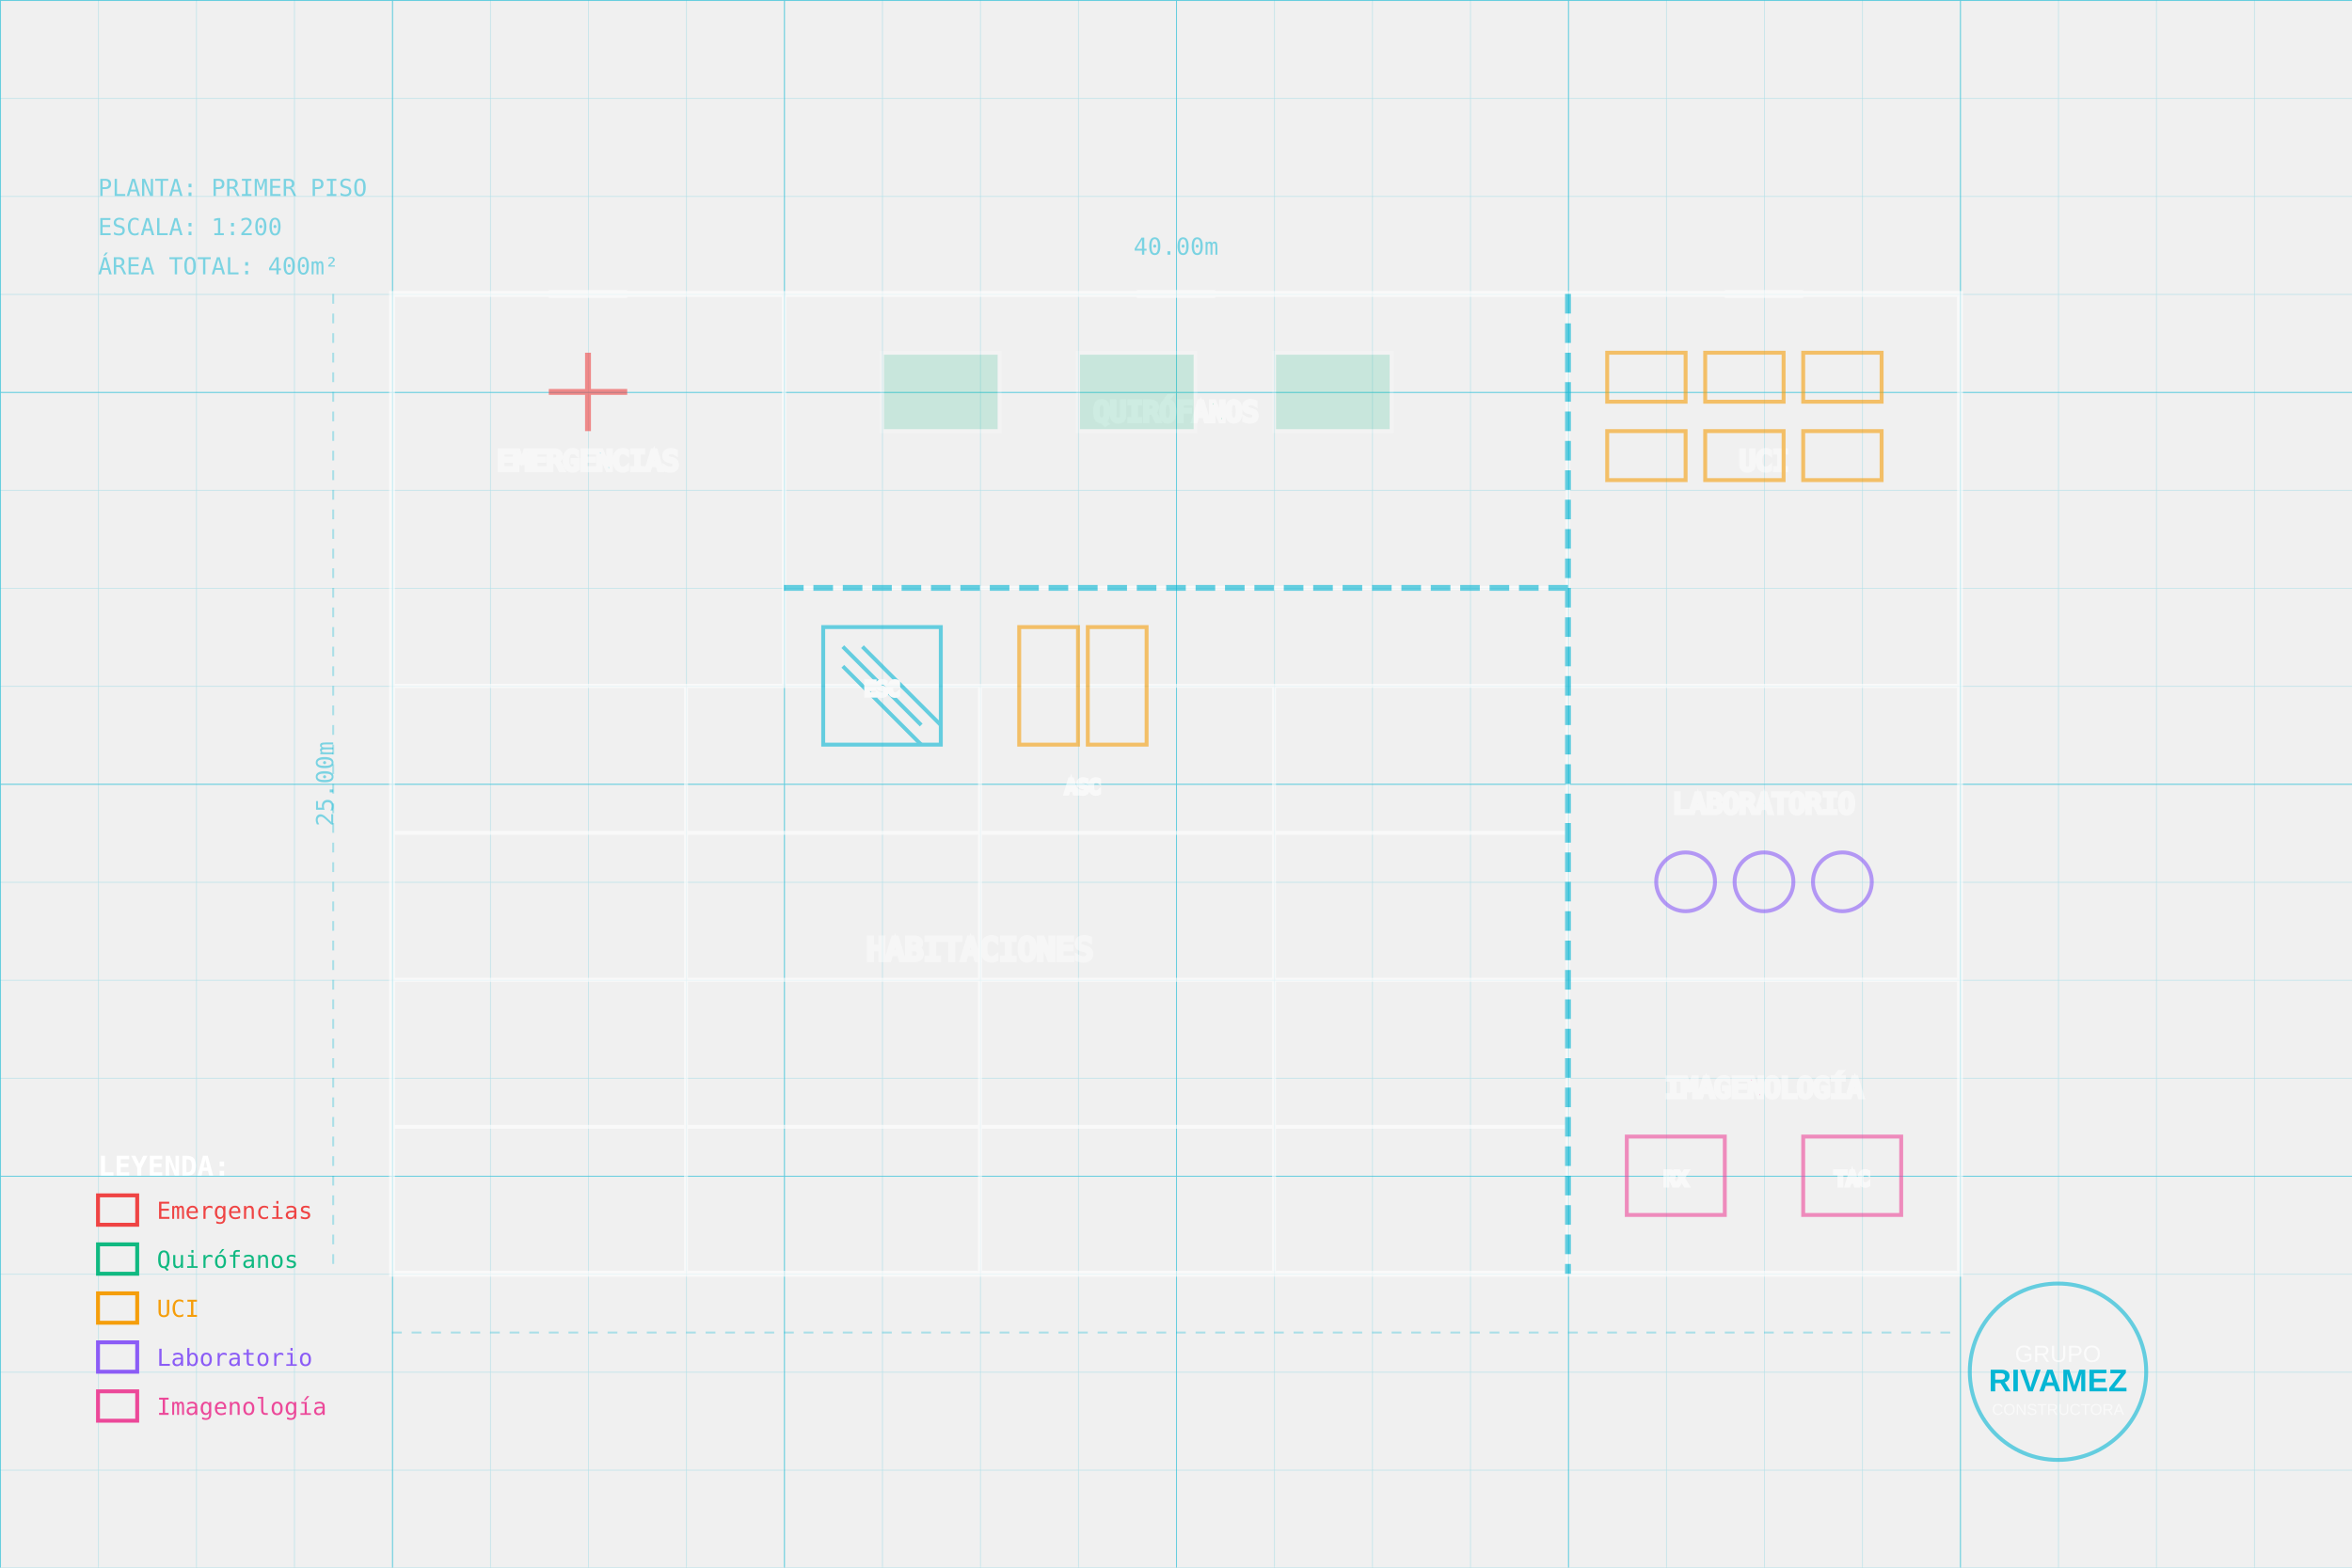
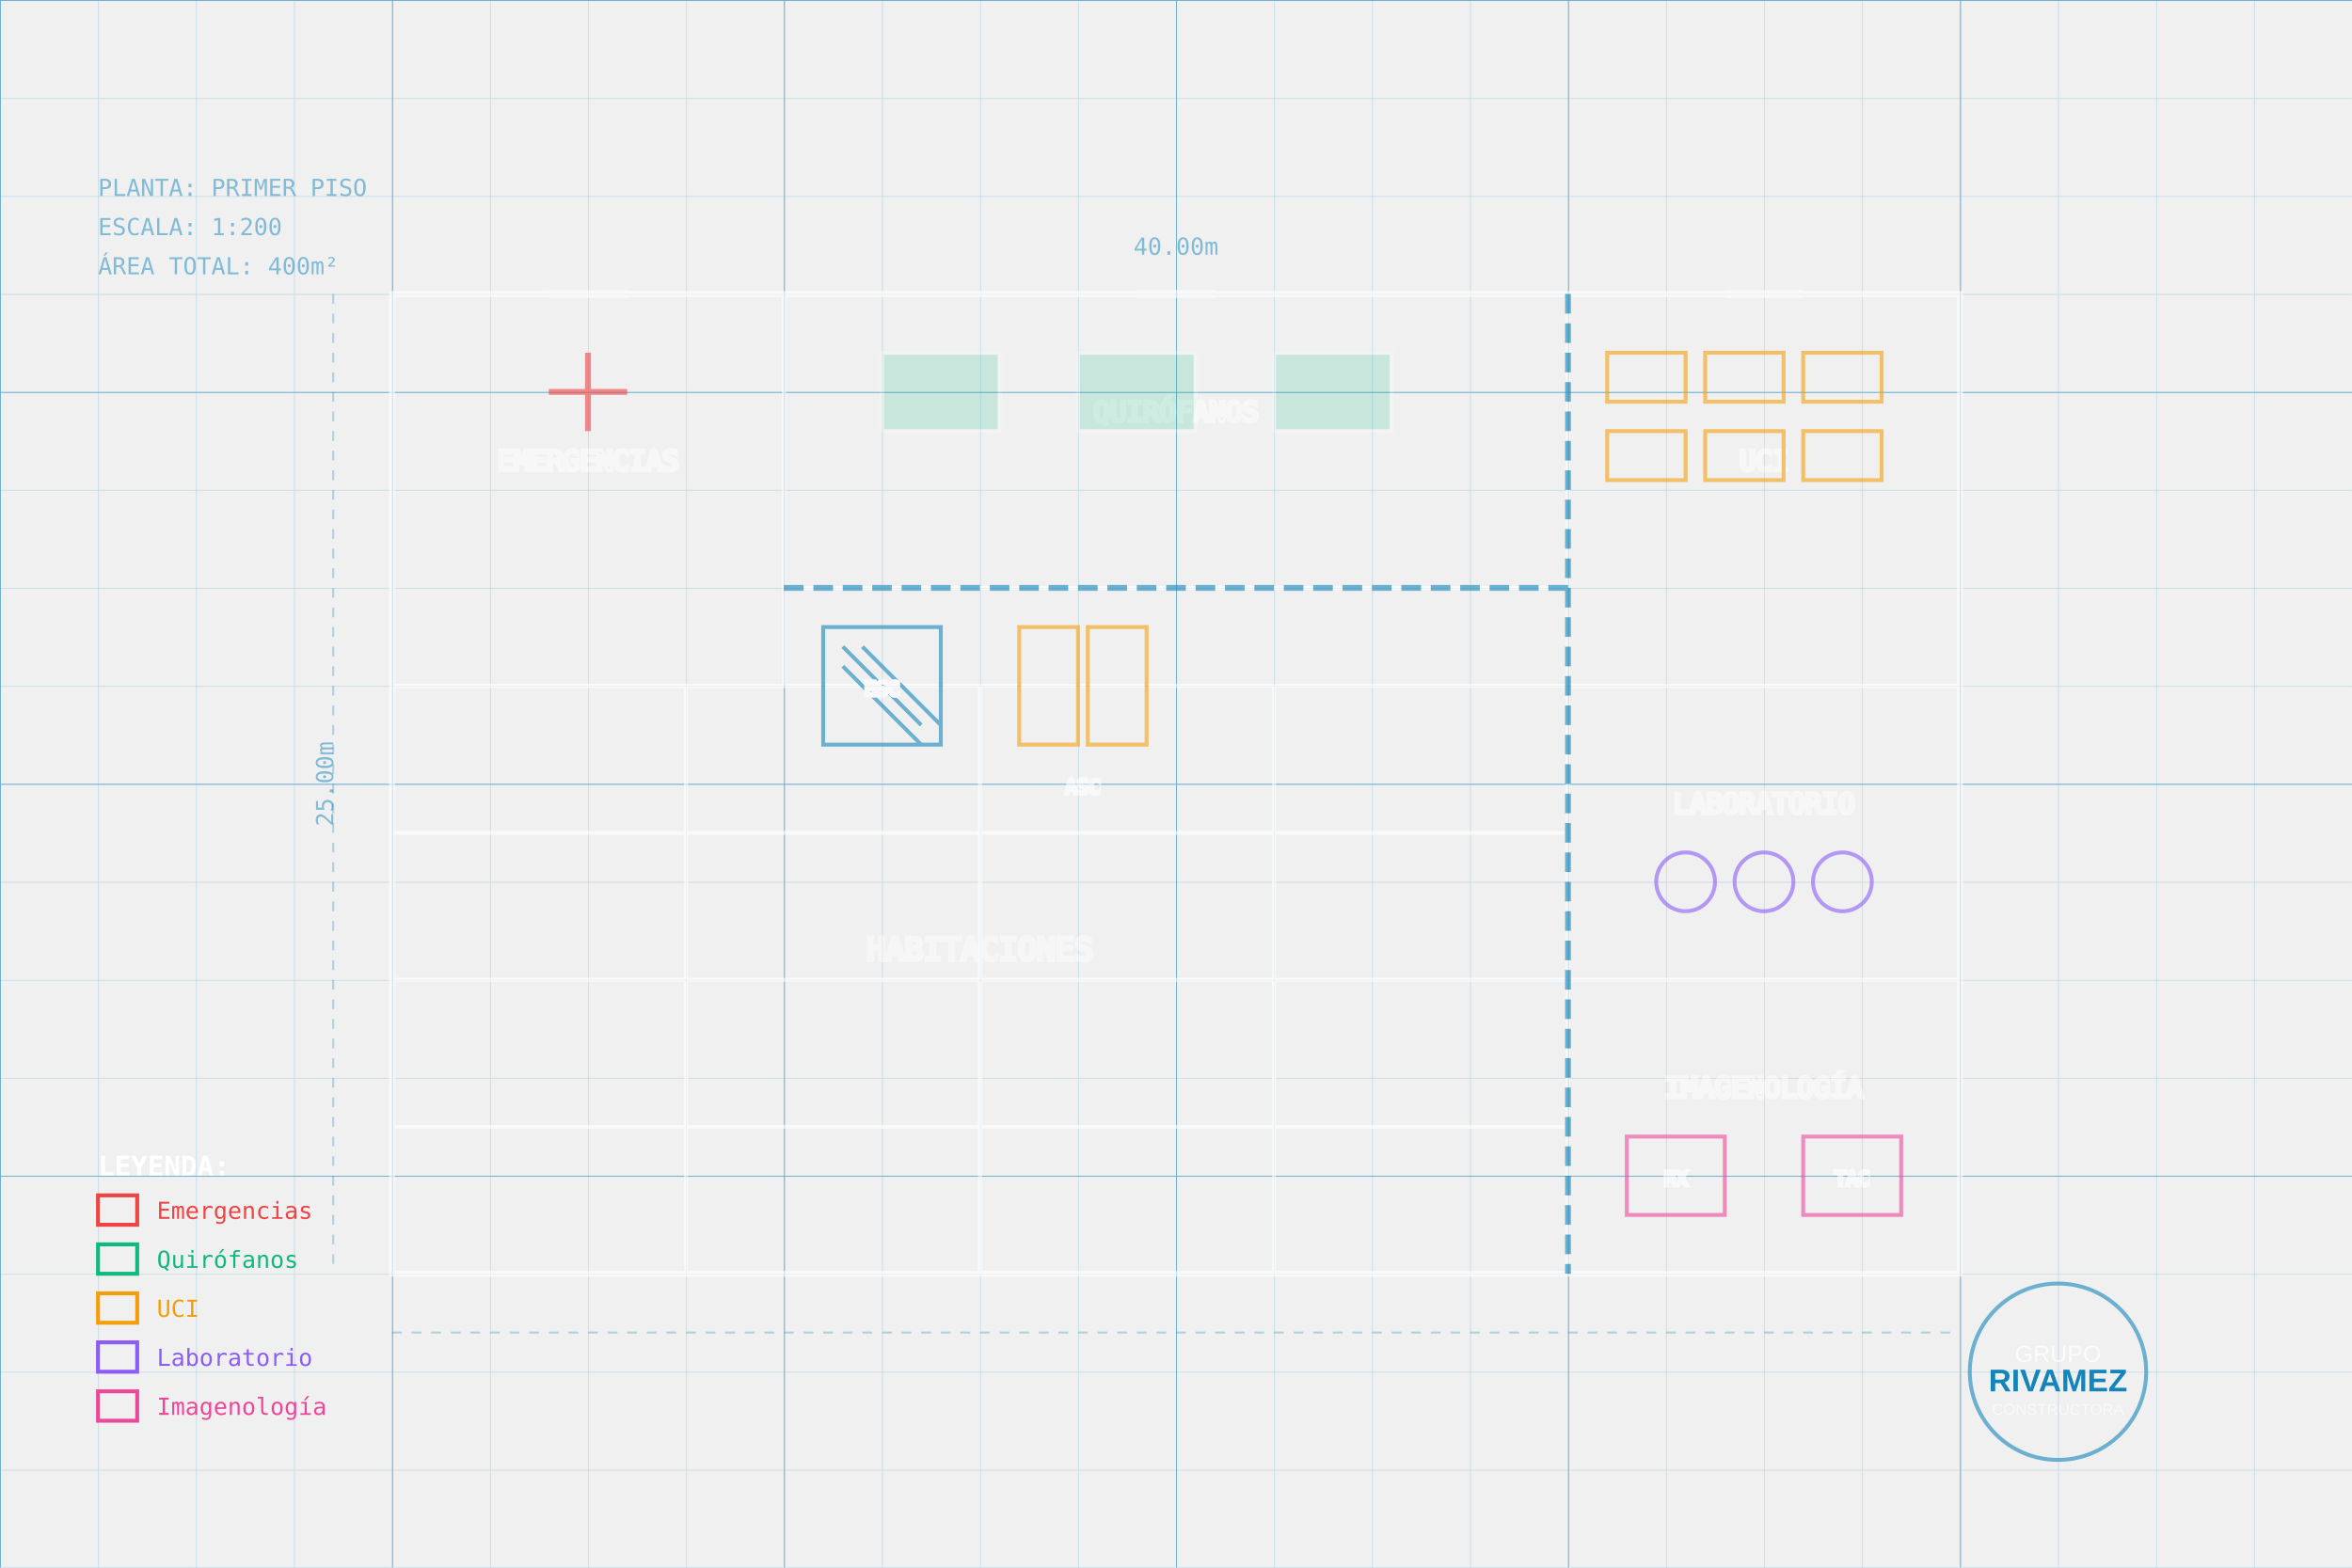
<svg xmlns="http://www.w3.org/2000/svg" viewBox="0 0 1200 800" fill="none">
  <defs>
    <pattern id="grid" width="50" height="50" patternUnits="userSpaceOnUse">
-       <path d="M 50 0 L 0 0 0 50" fill="none" stroke="#06B6D4" stroke-width="0.5" opacity="0.3" />
+       <path d="M 50 0 L 0 0 0 50" fill="none" stroke="#1385BB" stroke-width="0.5" opacity="0.3" />
    </pattern>
    <pattern id="gridMajor" width="200" height="200" patternUnits="userSpaceOnUse">
      <rect width="200" height="200" fill="url(#grid)" />
-       <path d="M 200 0 L 0 0 0 200" fill="none" stroke="#06B6D4" stroke-width="1" opacity="0.5" />
+       <path d="M 200 0 L 0 0 0 200" fill="none" stroke="#1385BB" stroke-width="1" opacity="0.5" />
    </pattern>
  </defs>
  <rect width="1200" height="800" fill="url(#gridMajor)" />
  <g stroke="#FFFFFF" stroke-width="2" fill="none" opacity="0.6">
    <rect x="200" y="150" width="800" height="500" stroke-width="3" />
    <rect x="200" y="150" width="200" height="200" />
-     <text x="300" y="240" font-family="monospace" font-size="14" fill="#06B6D4" text-anchor="middle" opacity="0.8">EMERGENCIAS</text>
+     <text x="300" y="240" font-family="monospace" font-size="14" fill="#1385BB" text-anchor="middle" opacity="0.8">EMERGENCIAS</text>
    <line x1="280" y1="200" x2="320" y2="200" stroke="#EF4444" stroke-width="3" />
    <line x1="300" y1="180" x2="300" y2="220" stroke="#EF4444" stroke-width="3" />
    <rect x="400" y="150" width="400" height="150" />
    <text x="600" y="215" font-family="monospace" font-size="14" fill="#10B981" text-anchor="middle" opacity="0.8">QUIRÓFANOS</text>
    <rect x="450" y="180" width="60" height="40" fill="#10B981" opacity="0.3" />
    <rect x="550" y="180" width="60" height="40" fill="#10B981" opacity="0.3" />
    <rect x="650" y="180" width="60" height="40" fill="#10B981" opacity="0.3" />
    <rect x="800" y="150" width="200" height="200" />
    <text x="900" y="240" font-family="monospace" font-size="14" fill="#F59E0B" text-anchor="middle" opacity="0.8">UCI</text>
    <rect x="820" y="180" width="40" height="25" stroke="#F59E0B" />
    <rect x="870" y="180" width="40" height="25" stroke="#F59E0B" />
    <rect x="920" y="180" width="40" height="25" stroke="#F59E0B" />
    <rect x="820" y="220" width="40" height="25" stroke="#F59E0B" />
    <rect x="870" y="220" width="40" height="25" stroke="#F59E0B" />
    <rect x="920" y="220" width="40" height="25" stroke="#F59E0B" />
    <rect x="200" y="350" width="600" height="300" />
    <text x="500" y="490" font-family="monospace" font-size="16" fill="#FFFFFF" text-anchor="middle" opacity="0.7">HABITACIONES</text>
    <line x1="350" y1="350" x2="350" y2="650" />
    <line x1="500" y1="350" x2="500" y2="650" />
    <line x1="650" y1="350" x2="650" y2="650" />
    <line x1="200" y1="425" x2="800" y2="425" />
    <line x1="200" y1="500" x2="800" y2="500" />
    <line x1="200" y1="575" x2="800" y2="575" />
    <rect x="800" y="350" width="200" height="150" />
    <text x="900" y="415" font-family="monospace" font-size="14" fill="#8B5CF6" text-anchor="middle" opacity="0.8">LABORATORIO</text>
    <circle cx="860" cy="450" r="15" stroke="#8B5CF6" />
    <circle cx="900" cy="450" r="15" stroke="#8B5CF6" />
    <circle cx="940" cy="450" r="15" stroke="#8B5CF6" />
    <rect x="800" y="500" width="200" height="150" />
    <text x="900" y="560" font-family="monospace" font-size="14" fill="#EC4899" text-anchor="middle" opacity="0.8">IMAGENOLOGÍA</text>
    <rect x="830" y="580" width="50" height="40" stroke="#EC4899" />
    <text x="855" y="605" font-family="monospace" font-size="10" fill="#EC4899" text-anchor="middle">RX</text>
    <rect x="920" y="580" width="50" height="40" stroke="#EC4899" />
    <text x="945" y="605" font-family="monospace" font-size="10" fill="#EC4899" text-anchor="middle">TAC</text>
-     <line x1="400" y1="300" x2="800" y2="300" stroke="#06B6D4" stroke-width="3" stroke-dasharray="10,5" />
-     <line x1="800" y1="150" x2="800" y2="650" stroke="#06B6D4" stroke-width="3" stroke-dasharray="10,5" />
+     <line x1="400" y1="300" x2="800" y2="300" stroke="#1385BB" stroke-width="3" stroke-dasharray="10,5" />
+     <line x1="800" y1="150" x2="800" y2="650" stroke="#1385BB" stroke-width="3" stroke-dasharray="10,5" />
    <line x1="280" y1="150" x2="320" y2="150" stroke="#FFFFFF" stroke-width="4" />
    <line x1="580" y1="150" x2="620" y2="150" stroke="#FFFFFF" stroke-width="4" />
    <line x1="880" y1="150" x2="920" y2="150" stroke="#FFFFFF" stroke-width="4" />
    <g transform="translate(420, 320)">
-       <rect width="60" height="60" stroke="#06B6D4" stroke-width="2" />
-       <line x1="10" y1="10" x2="50" y2="50" stroke="#06B6D4" />
-       <line x1="20" y1="10" x2="60" y2="50" stroke="#06B6D4" />
-       <line x1="10" y1="20" x2="50" y2="60" stroke="#06B6D4" />
-       <text x="30" y="35" font-family="monospace" font-size="10" fill="#06B6D4" text-anchor="middle">ESC</text>
+       <rect width="60" height="60" stroke="#1385BB" stroke-width="2" />
+       <line x1="10" y1="10" x2="50" y2="50" stroke="#1385BB" />
+       <line x1="20" y1="10" x2="60" y2="50" stroke="#1385BB" />
+       <line x1="10" y1="20" x2="50" y2="60" stroke="#1385BB" />
+       <text x="30" y="35" font-family="monospace" font-size="10" fill="#1385BB" text-anchor="middle">ESC</text>
    </g>
    <g transform="translate(520, 320)">
      <rect width="30" height="60" stroke="#F59E0B" stroke-width="2" />
      <rect x="35" width="30" height="60" stroke="#F59E0B" stroke-width="2" />
      <text x="32.5" y="85" font-family="monospace" font-size="10" fill="#F59E0B" text-anchor="middle">ASC</text>
    </g>
  </g>
-   <g font-family="monospace" font-size="12" fill="#06B6D4" opacity="0.5">
+   <g font-family="monospace" font-size="12" fill="#1385BB" opacity="0.5">
    <text x="50" y="100">PLANTA: PRIMER PISO</text>
    <text x="50" y="120">ESCALA: 1:200</text>
    <text x="50" y="140">ÁREA TOTAL: 400m²</text>
    <text x="600" y="130" text-anchor="middle">40.00m</text>
    <text x="170" y="400" text-anchor="middle" transform="rotate(-90 170 400)">25.00m</text>
  </g>
  <g transform="translate(50, 600)">
    <text x="0" y="0" font-family="monospace" font-size="14" fill="#FFFFFF" font-weight="bold">LEYENDA:</text>
    <rect x="0" y="10" width="20" height="15" stroke="#EF4444" stroke-width="2" fill="none" />
    <text x="30" y="22" font-family="monospace" font-size="12" fill="#EF4444">Emergencias</text>
    <rect x="0" y="35" width="20" height="15" stroke="#10B981" stroke-width="2" fill="none" />
    <text x="30" y="47" font-family="monospace" font-size="12" fill="#10B981">Quirófanos</text>
    <rect x="0" y="60" width="20" height="15" stroke="#F59E0B" stroke-width="2" fill="none" />
    <text x="30" y="72" font-family="monospace" font-size="12" fill="#F59E0B">UCI</text>
    <rect x="0" y="85" width="20" height="15" stroke="#8B5CF6" stroke-width="2" fill="none" />
    <text x="30" y="97" font-family="monospace" font-size="12" fill="#8B5CF6">Laboratorio</text>
    <rect x="0" y="110" width="20" height="15" stroke="#EC4899" stroke-width="2" fill="none" />
    <text x="30" y="122" font-family="monospace" font-size="12" fill="#EC4899">Imagenología</text>
  </g>
  <g transform="translate(1000, 650)">
-     <circle cx="50" cy="50" r="45" stroke="#06B6D4" stroke-width="2" fill="none" opacity="0.6" />
+     <circle cx="50" cy="50" r="45" stroke="#1385BB" stroke-width="2" fill="none" opacity="0.6" />
    <text x="50" y="45" font-family="Arial" font-size="12" fill="#FFFFFF" text-anchor="middle" opacity="0.7">GRUPO</text>
-     <text x="50" y="60" font-family="Arial" font-size="16" fill="#06B6D4" text-anchor="middle" font-weight="bold">RIVAMEZ</text>
+     <text x="50" y="60" font-family="Arial" font-size="16" fill="#1385BB" text-anchor="middle" font-weight="bold">RIVAMEZ</text>
    <text x="50" y="72" font-family="Arial" font-size="8" fill="#FFFFFF" text-anchor="middle" opacity="0.6">CONSTRUCTORA</text>
  </g>
-   <line x1="200" y1="680" x2="1000" y2="680" stroke="#06B6D4" stroke-width="1" opacity="0.3" stroke-dasharray="5,5" />
-   <line x1="170" y1="150" x2="170" y2="650" stroke="#06B6D4" stroke-width="1" opacity="0.3" stroke-dasharray="5,5" />
+   <line x1="200" y1="680" x2="1000" y2="680" stroke="#1385BB" stroke-width="1" opacity="0.3" stroke-dasharray="5,5" />
+   <line x1="170" y1="150" x2="170" y2="650" stroke="#1385BB" stroke-width="1" opacity="0.3" stroke-dasharray="5,5" />
</svg>
